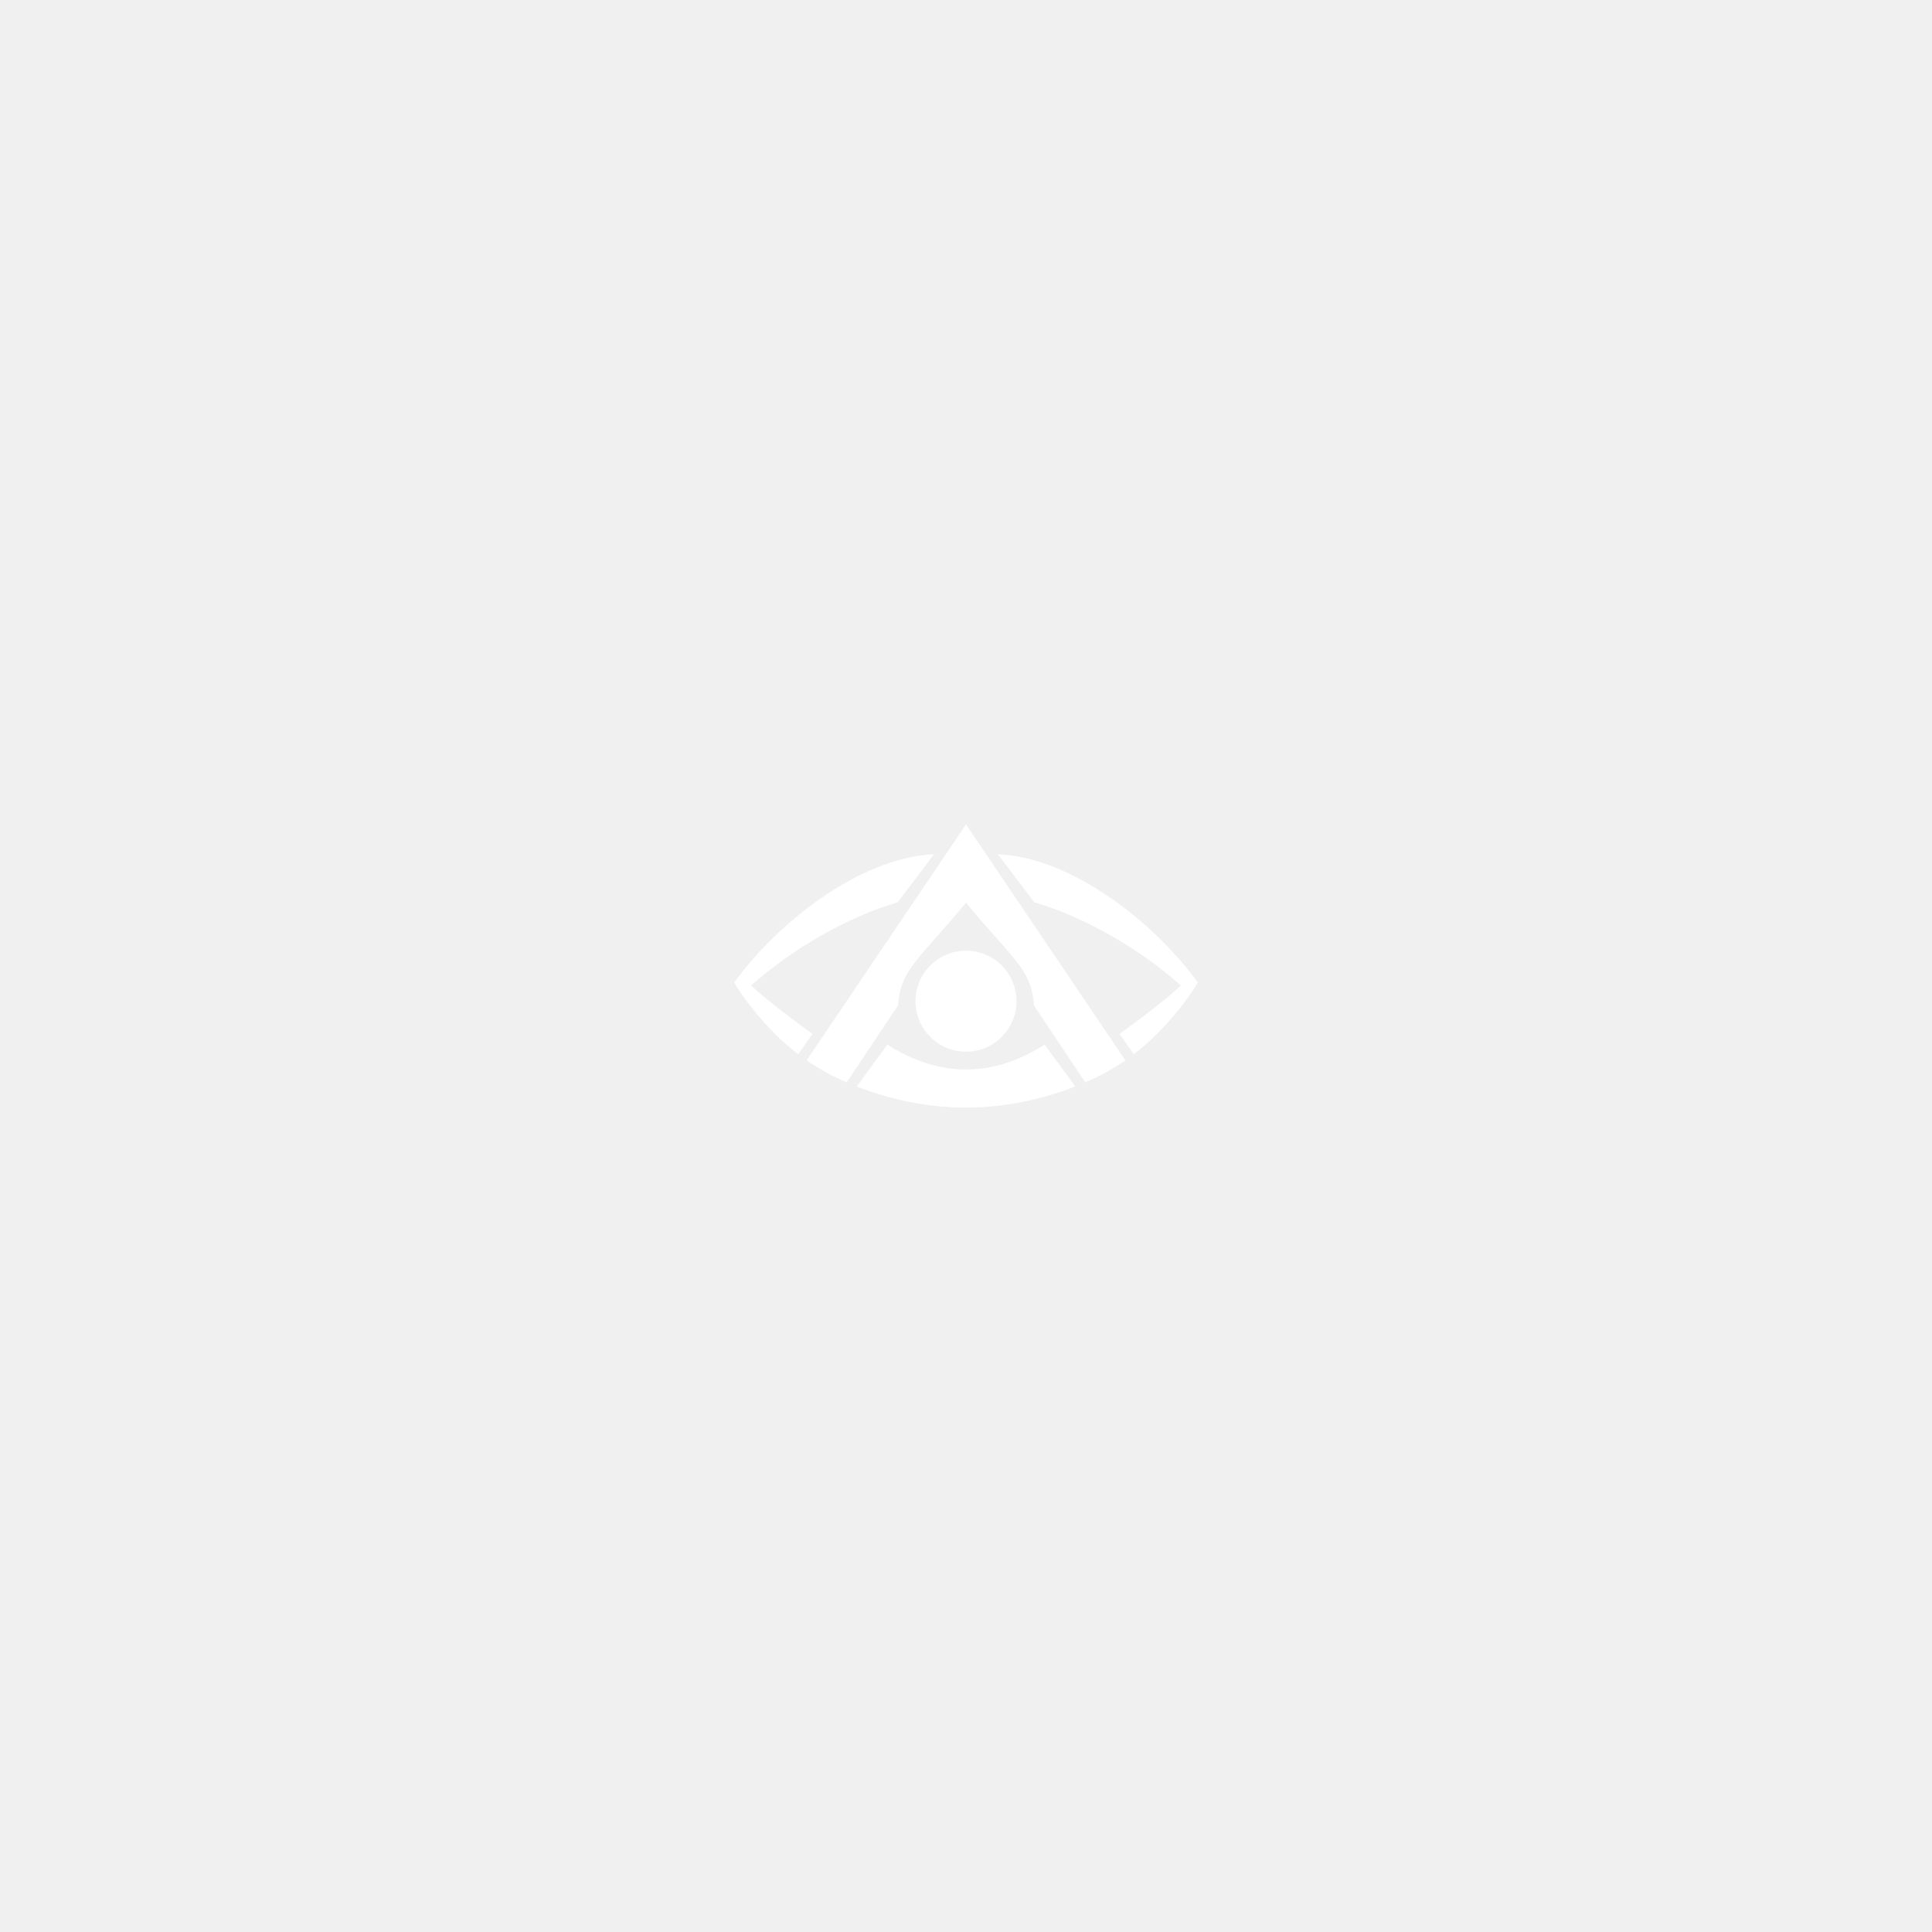
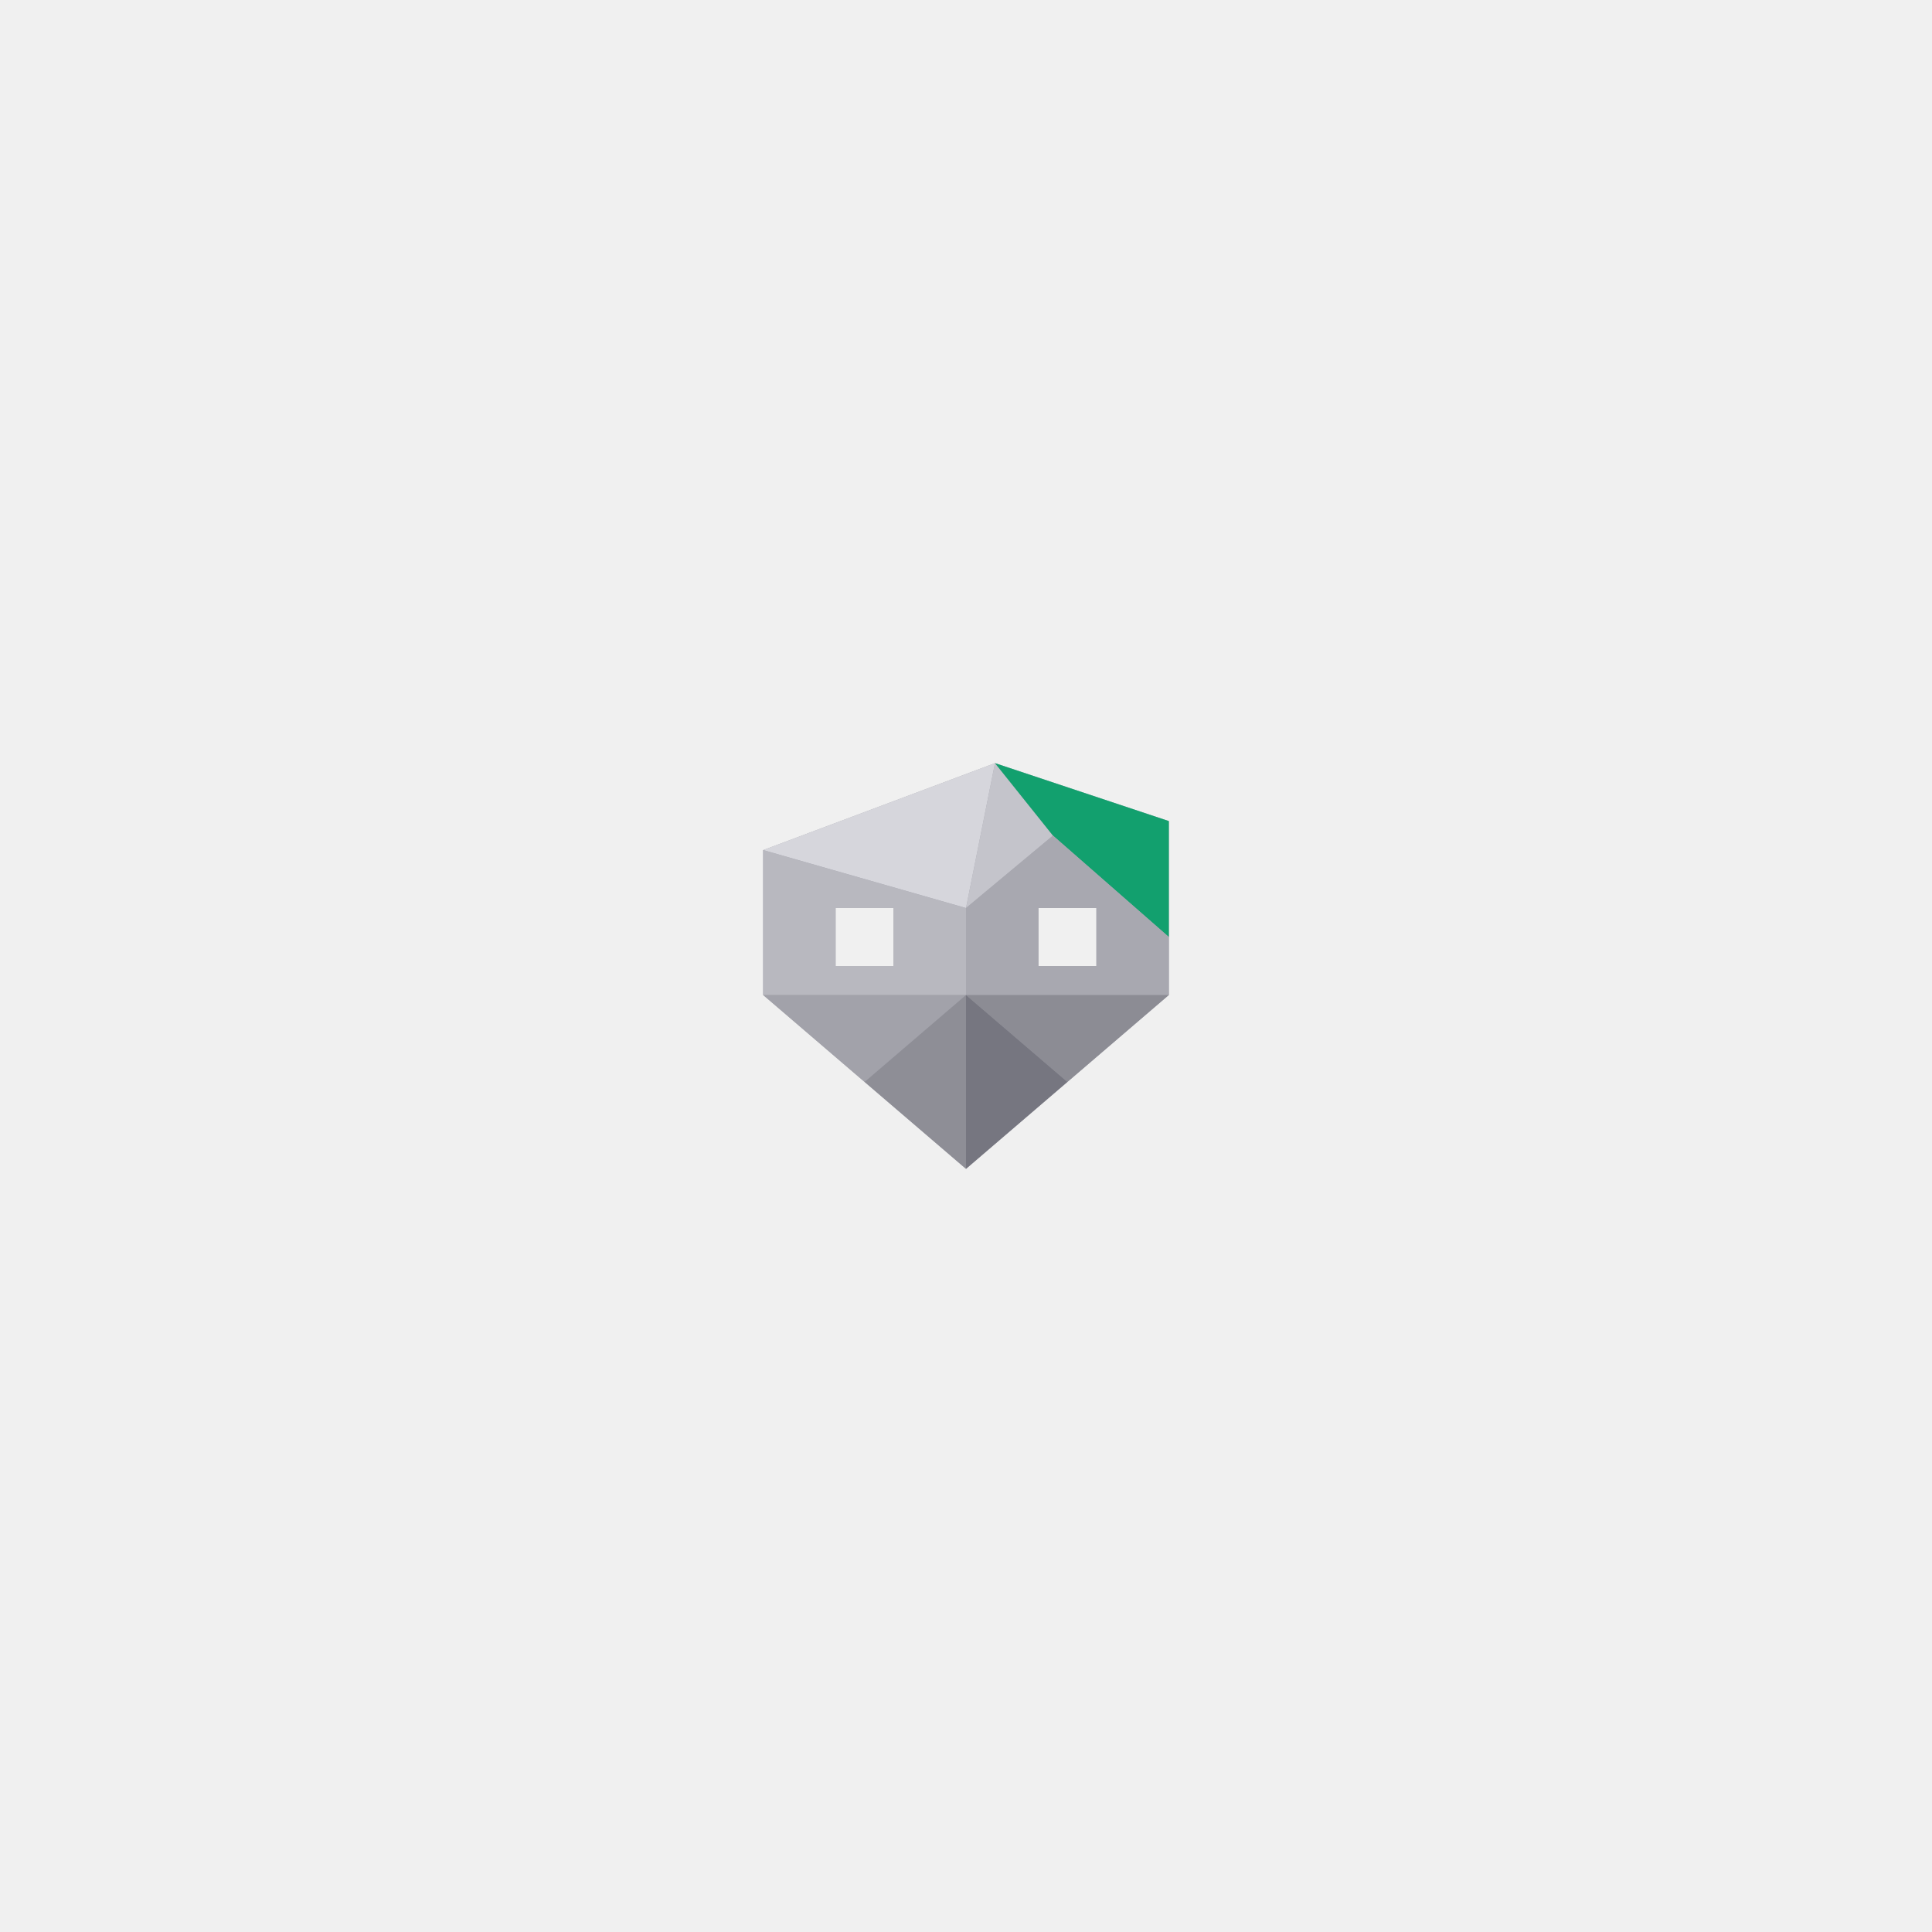
<svg xmlns="http://www.w3.org/2000/svg" width="2732" height="2732" viewBox="0 0 2732 2732">
-   <svg x="1038.16" y="1038.16" width="655.68" height="655.68" viewBox="67 270 1120 684">
-     <path fill="#ffffff" d="M550 342C370 350 171 508 67 652C100 707 161 780 222 825L256 776C201 736 149 697 108 659C206 572 337 495 462 458Z" />
-     <path fill="#ffffff" d="M704 342C884 350 1083 508 1187 652C1154 707 1093 780 1032 825L998 776C1053 736 1105 697 1146 659C1048 572 917 495 792 458Z" />
-     <path fill="#ffffff" d="M627 270L1012 840Q965 872 915 893L791 707C786 620 739 595 627 459C515 595 468 620 463 707L339 893Q289 872 242 840Z" />
-     <path fill="#ffffff" d="M505 697A122 122 0 1 0 749 697A122 122 0 1 0 505 697Z" />
-     <path fill="#ffffff" d="M437 802Q627 922 817 802L891 903Q627 1005 363 903Z" />
+   <svg x="1038.16" y="1038.16" width="655.68" height="655.68" viewBox="0 0 64 64">
+     <path fill="#a8a8b0" fill-rule="evenodd" d="M4 16L36 4L60 12L60 28L60 36L46 48L32 60L18 48L4 36ZM14 24L22 24L22 32L14 32ZM42 24L50 24L50 32L42 32Z" />
+     <path fill="#d6d6dc" fill-rule="evenodd" d="M4 16L36 4L32 24Z" />
+     <path fill="#c4c4cb" fill-rule="evenodd" d="M36 4L44 14L32 24Z" />
+     <path fill="#12a06e" fill-rule="evenodd" d="M36 4L60 12L60 28L44 14Z" />
+     <path fill="#b8b8bf" fill-rule="evenodd" d="M4 16L32 24L32 36L4 36ZM14 24L22 24L22 32L14 32Z" />
+     <path fill="#a8a8b0" fill-rule="evenodd" d="M44 14L60 28L60 36L32 36L32 24ZM42 24L50 24L50 32L42 32Z" />
+     <path fill="#a2a2aa" fill-rule="evenodd" d="M4 36L32 36L18 48Z" />
+     <path fill="#8e8e96" fill-rule="evenodd" d="M18 48L32 36L32 60Z" />
+     <path fill="#8c8c94" fill-rule="evenodd" d="M32 36L60 36L46 48Z" />
+     <path fill="#767680" fill-rule="evenodd" d="M32 36L46 48L32 60Z" />
  </svg>
</svg>
